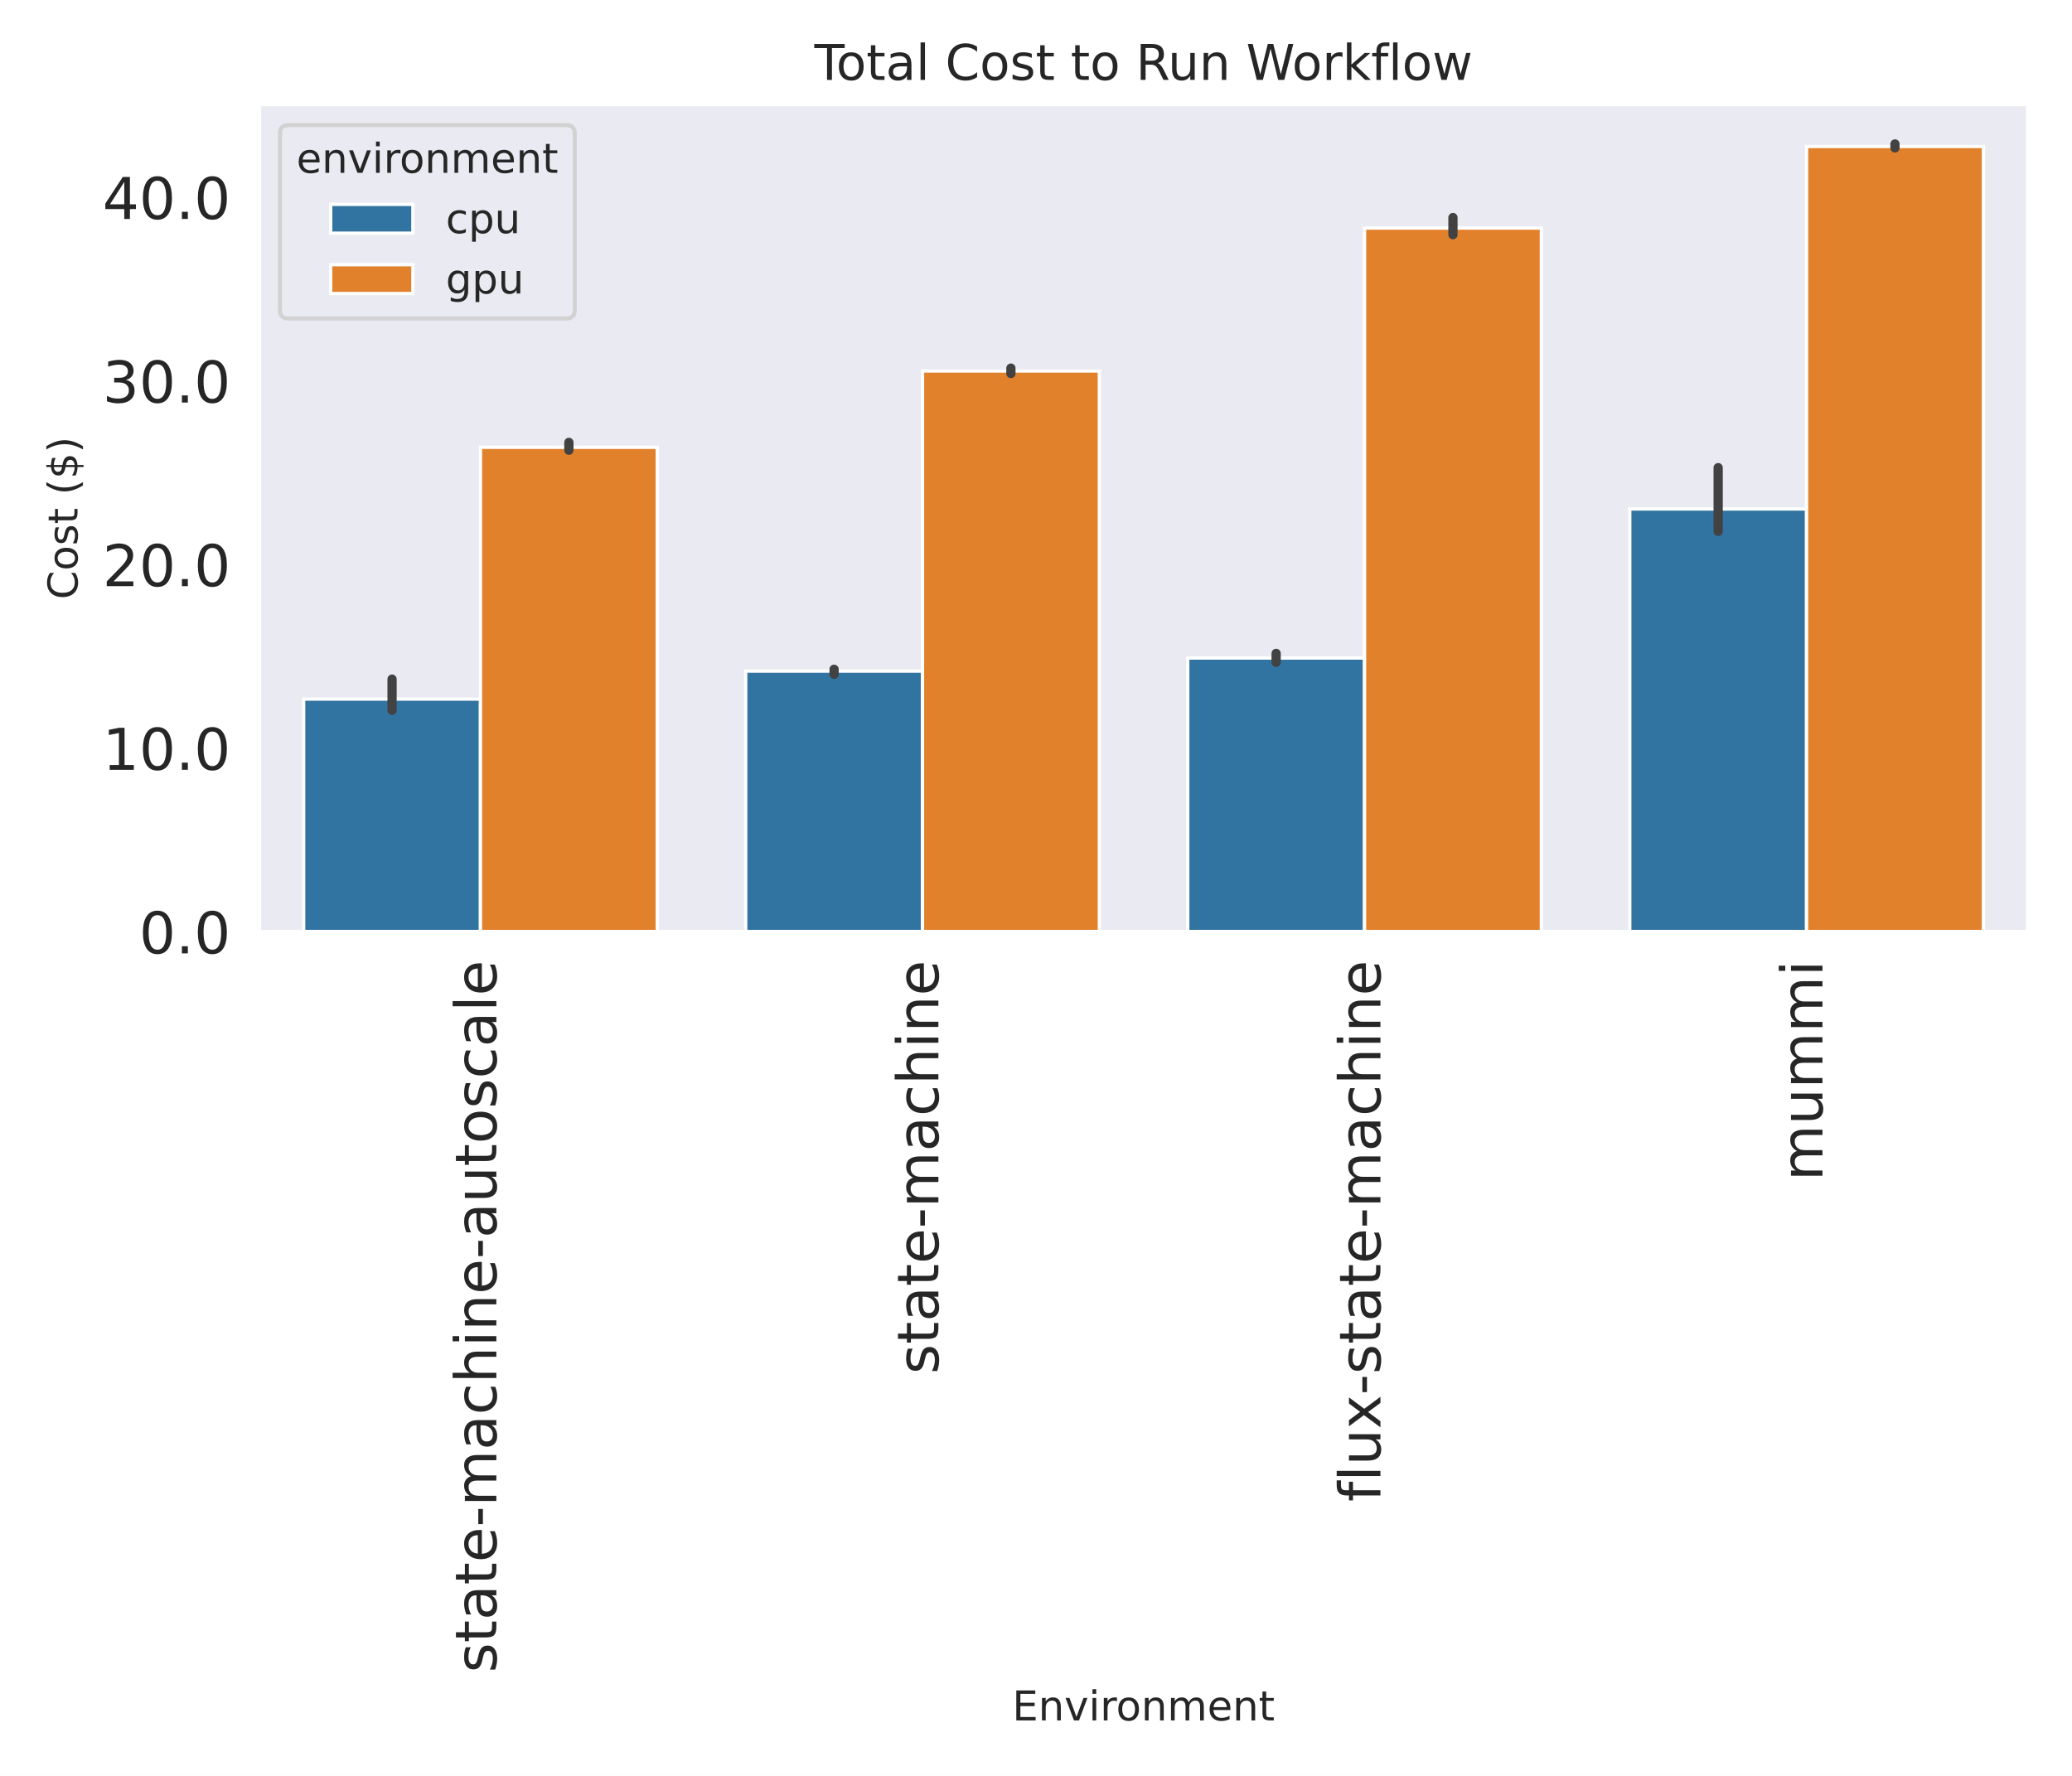
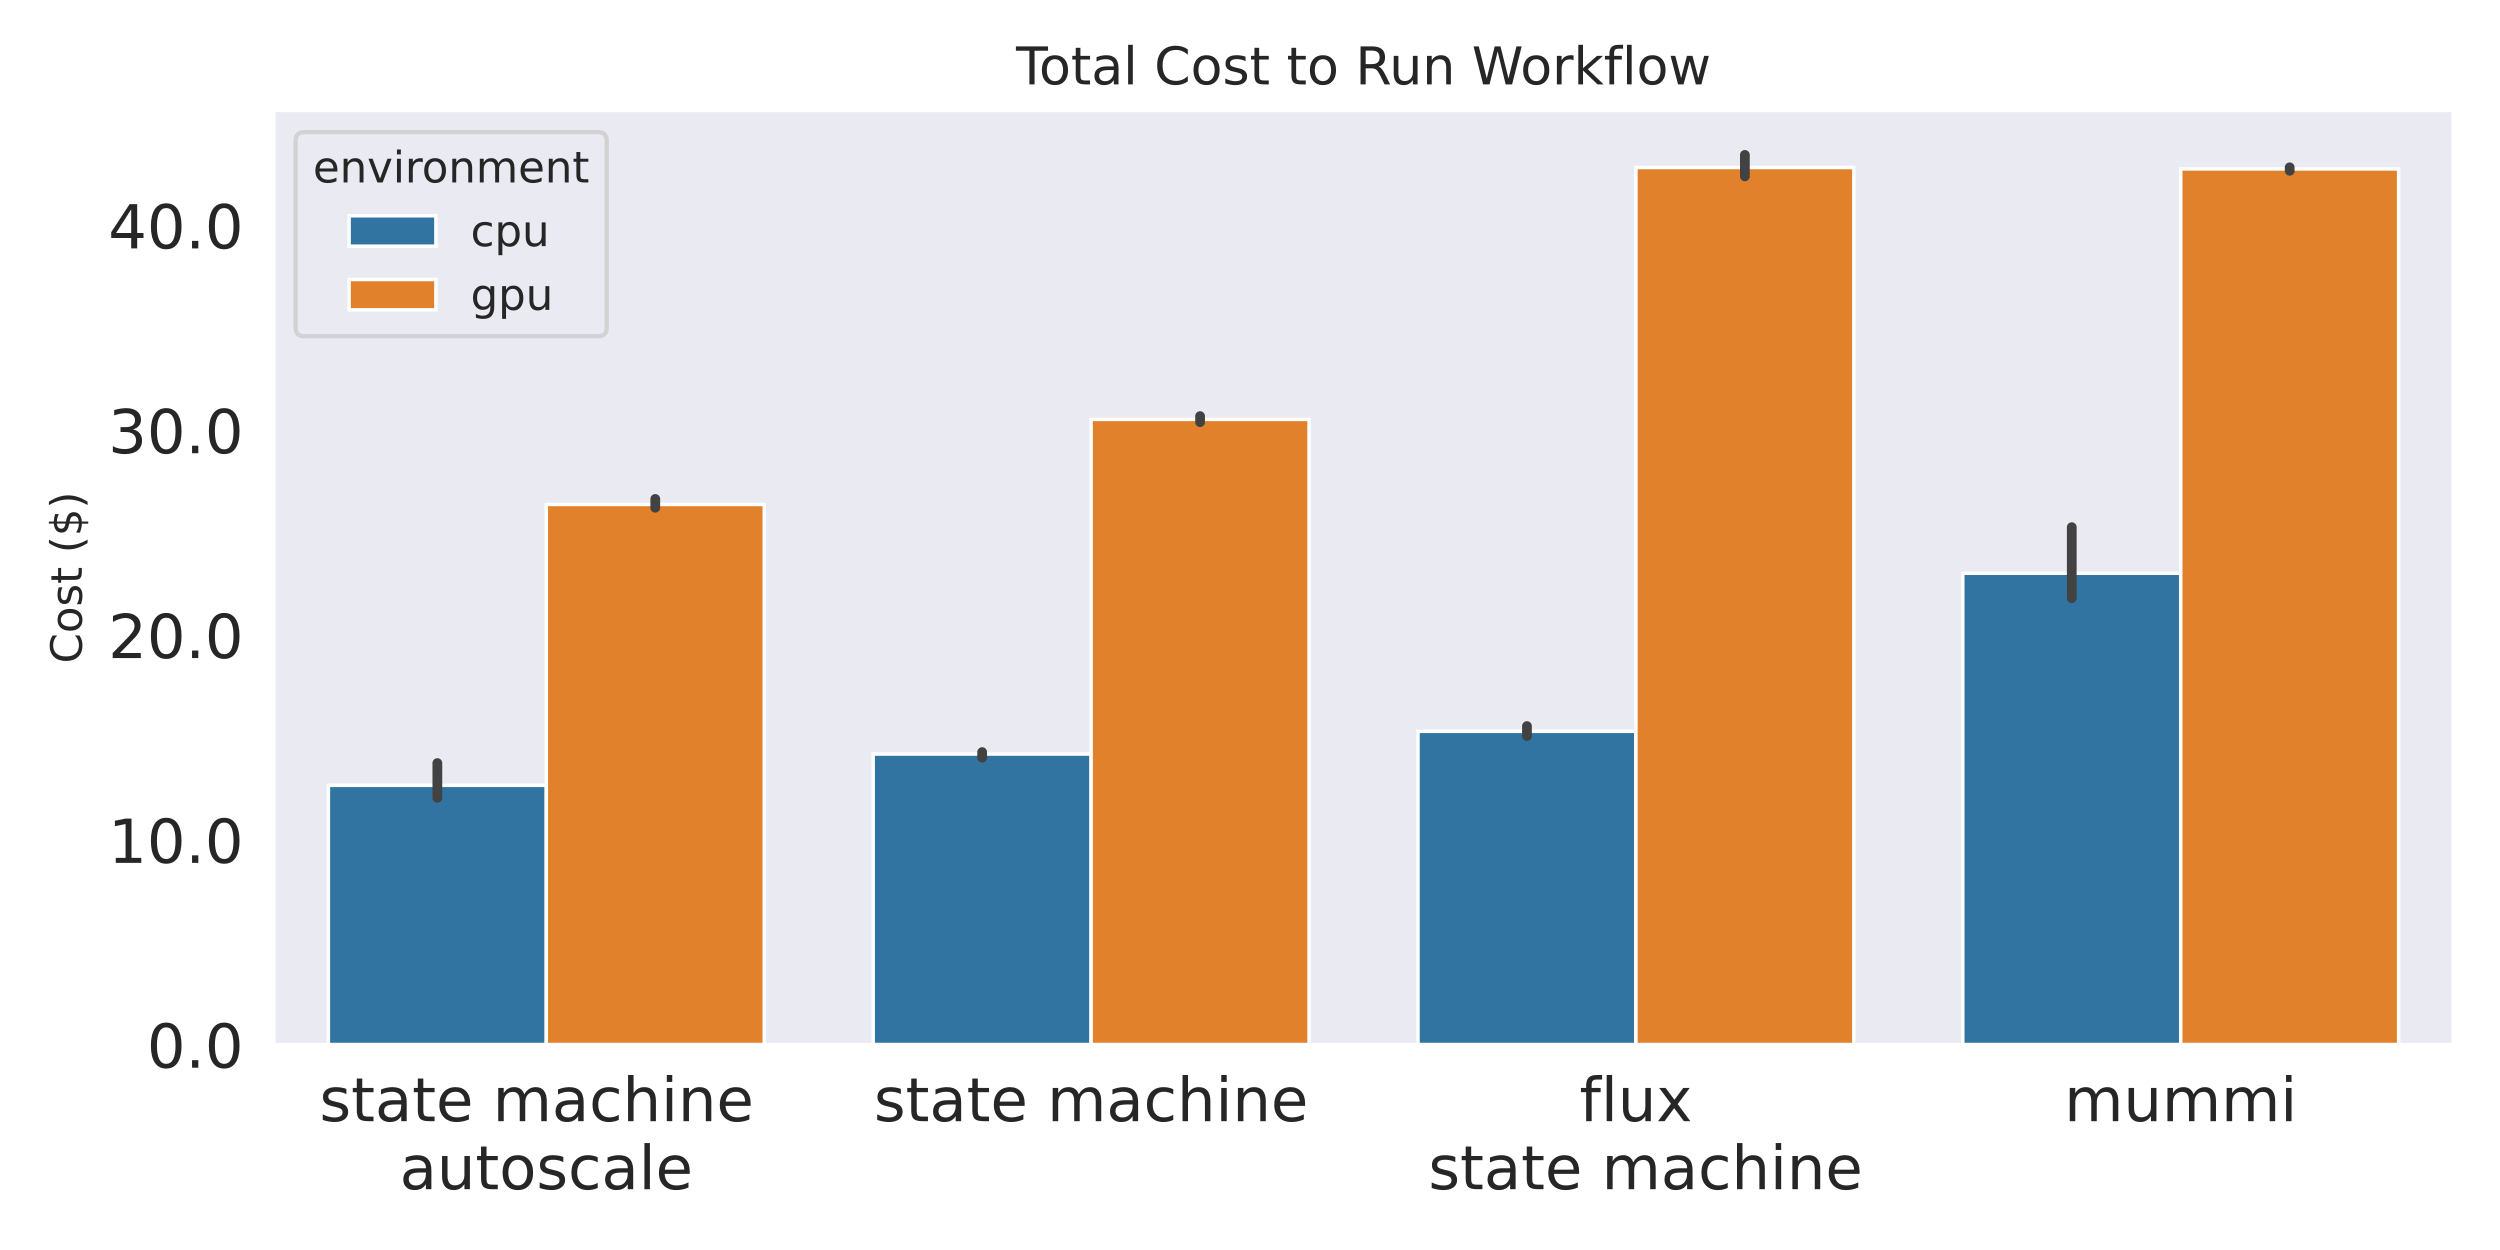
- <svg xmlns="http://www.w3.org/2000/svg" xmlns:xlink="http://www.w3.org/1999/xlink" width="504pt" height="432pt" viewBox="0 0 504 432" version="1.1">
+ <svg xmlns="http://www.w3.org/2000/svg" xmlns:xlink="http://www.w3.org/1999/xlink" width="576pt" height="288pt" viewBox="0 0 576 288" version="1.1">
  <defs>
    <style type="text/css">*{stroke-linejoin: round; stroke-linecap: butt}</style>
  </defs>
  <g id="figure_1">
    <g id="patch_1">
-       <path d="M 0 432  L 504 432  L 504 0  L 0 0  z " style="fill: #ffffff" />
+       <path d="M 0 288  L 576 288  L 576 0  L 0 0  z " style="fill: #ffffff" />
    </g>
    <g id="axes_1">
      <g id="patch_2">
-         <path d="M 63.11 226.6  L 493.2 226.6  L 493.2 25.44  L 63.11 25.44  z " style="fill: #eaeaf2" />
+         <path d="M 63.11 240.68  L 565.2 240.68  L 565.2 25.44  L 63.11 25.44  z " style="fill: #eaeaf2" />
      </g>
      <g id="matplotlib.axis_1">
        <g id="xtick_1">
          <g id="text_1">
-             <g style="fill: #262626" transform="translate(120.7344 406.9091) rotate(-90) scale(0.14 -0.14)">
+             <g style="fill: #262626" transform="translate(73.60859 258.3178) scale(0.14 -0.14)">
              <defs>
                <path id="DejaVuSans-73" d="M 2834 3397  L 2834 2853  Q 2591 2978 2328 3040  Q 2066 3103 1784 3103  Q 1356 3103 1142 2972  Q 928 2841 928 2578  Q 928 2378 1081 2264  Q 1234 2150 1697 2047  L 1894 2003  Q 2506 1872 2764 1633  Q 3022 1394 3022 966  Q 3022 478 2636 193  Q 2250 -91 1575 -91  Q 1294 -91 989 -36  Q 684 19 347 128  L 347 722  Q 666 556 975 473  Q 1284 391 1588 391  Q 1994 391 2212 530  Q 2431 669 2431 922  Q 2431 1156 2273 1281  Q 2116 1406 1581 1522  L 1381 1569  Q 847 1681 609 1914  Q 372 2147 372 2553  Q 372 3047 722 3315  Q 1072 3584 1716 3584  Q 2034 3584 2315 3537  Q 2597 3491 2834 3397  z " transform="scale(0.015625)" />
                <path id="DejaVuSans-74" d="M 1172 4494  L 1172 3500  L 2356 3500  L 2356 3053  L 1172 3053  L 1172 1153  Q 1172 725 1289 603  Q 1406 481 1766 481  L 2356 481  L 2356 0  L 1766 0  Q 1100 0 847 248  Q 594 497 594 1153  L 594 3053  L 172 3053  L 172 3500  L 594 3500  L 594 4494  L 1172 4494  z " transform="scale(0.015625)" />
                <path id="DejaVuSans-61" d="M 2194 1759  Q 1497 1759 1228 1600  Q 959 1441 959 1056  Q 959 750 1161 570  Q 1363 391 1709 391  Q 2188 391 2477 730  Q 2766 1069 2766 1631  L 2766 1759  L 2194 1759  z M 3341 1997  L 3341 0  L 2766 0  L 2766 531  Q 2569 213 2275 61  Q 1981 -91 1556 -91  Q 1019 -91 701 211  Q 384 513 384 1019  Q 384 1609 779 1909  Q 1175 2209 1959 2209  L 2766 2209  L 2766 2266  Q 2766 2663 2505 2880  Q 2244 3097 1772 3097  Q 1472 3097 1187 3025  Q 903 2953 641 2809  L 641 3341  Q 956 3463 1253 3523  Q 1550 3584 1831 3584  Q 2591 3584 2966 3190  Q 3341 2797 3341 1997  z " transform="scale(0.015625)" />
                <path id="DejaVuSans-65" d="M 3597 1894  L 3597 1613  L 953 1613  Q 991 1019 1311 708  Q 1631 397 2203 397  Q 2534 397 2845 478  Q 3156 559 3463 722  L 3463 178  Q 3153 47 2828 -22  Q 2503 -91 2169 -91  Q 1331 -91 842 396  Q 353 884 353 1716  Q 353 2575 817 3079  Q 1281 3584 2069 3584  Q 2775 3584 3186 3129  Q 3597 2675 3597 1894  z M 3022 2063  Q 3016 2534 2758 2815  Q 2500 3097 2075 3097  Q 1594 3097 1305 2825  Q 1016 2553 972 2059  L 3022 2063  z " transform="scale(0.015625)" />
-                 <path id="DejaVuSans-2d" d="M 313 2009  L 1997 2009  L 1997 1497  L 313 1497  L 313 2009  z " transform="scale(0.015625)" />
+                 <path id="DejaVuSans-20" transform="scale(0.015625)" />
                <path id="DejaVuSans-6d" d="M 3328 2828  Q 3544 3216 3844 3400  Q 4144 3584 4550 3584  Q 5097 3584 5394 3201  Q 5691 2819 5691 2113  L 5691 0  L 5113 0  L 5113 2094  Q 5113 2597 4934 2840  Q 4756 3084 4391 3084  Q 3944 3084 3684 2787  Q 3425 2491 3425 1978  L 3425 0  L 2847 0  L 2847 2094  Q 2847 2600 2669 2842  Q 2491 3084 2119 3084  Q 1678 3084 1418 2786  Q 1159 2488 1159 1978  L 1159 0  L 581 0  L 581 3500  L 1159 3500  L 1159 2956  Q 1356 3278 1631 3431  Q 1906 3584 2284 3584  Q 2666 3584 2933 3390  Q 3200 3197 3328 2828  z " transform="scale(0.015625)" />
                <path id="DejaVuSans-63" d="M 3122 3366  L 3122 2828  Q 2878 2963 2633 3030  Q 2388 3097 2138 3097  Q 1578 3097 1268 2742  Q 959 2388 959 1747  Q 959 1106 1268 751  Q 1578 397 2138 397  Q 2388 397 2633 464  Q 2878 531 3122 666  L 3122 134  Q 2881 22 2623 -34  Q 2366 -91 2075 -91  Q 1284 -91 818 406  Q 353 903 353 1747  Q 353 2603 823 3093  Q 1294 3584 2113 3584  Q 2378 3584 2631 3529  Q 2884 3475 3122 3366  z " transform="scale(0.015625)" />
                <path id="DejaVuSans-68" d="M 3513 2113  L 3513 0  L 2938 0  L 2938 2094  Q 2938 2591 2744 2837  Q 2550 3084 2163 3084  Q 1697 3084 1428 2787  Q 1159 2491 1159 1978  L 1159 0  L 581 0  L 581 4863  L 1159 4863  L 1159 2956  Q 1366 3272 1645 3428  Q 1925 3584 2291 3584  Q 2894 3584 3203 3211  Q 3513 2838 3513 2113  z " transform="scale(0.015625)" />
                <path id="DejaVuSans-69" d="M 603 3500  L 1178 3500  L 1178 0  L 603 0  L 603 3500  z M 603 4863  L 1178 4863  L 1178 4134  L 603 4134  L 603 4863  z " transform="scale(0.015625)" />
                <path id="DejaVuSans-6e" d="M 3513 2113  L 3513 0  L 2938 0  L 2938 2094  Q 2938 2591 2744 2837  Q 2550 3084 2163 3084  Q 1697 3084 1428 2787  Q 1159 2491 1159 1978  L 1159 0  L 581 0  L 581 3500  L 1159 3500  L 1159 2956  Q 1366 3272 1645 3428  Q 1925 3584 2291 3584  Q 2894 3584 3203 3211  Q 3513 2838 3513 2113  z " transform="scale(0.015625)" />
-                 <path id="DejaVuSans-75" d="M 544 1381  L 544 3500  L 1119 3500  L 1119 1403  Q 1119 906 1312 657  Q 1506 409 1894 409  Q 2359 409 2629 706  Q 2900 1003 2900 1516  L 2900 3500  L 3475 3500  L 3475 0  L 2900 0  L 2900 538  Q 2691 219 2414 64  Q 2138 -91 1772 -91  Q 1169 -91 856 284  Q 544 659 544 1381  z M 1991 3584  L 1991 3584  z " transform="scale(0.015625)" />
-                 <path id="DejaVuSans-6f" d="M 1959 3097  Q 1497 3097 1228 2736  Q 959 2375 959 1747  Q 959 1119 1226 758  Q 1494 397 1959 397  Q 2419 397 2687 759  Q 2956 1122 2956 1747  Q 2956 2369 2687 2733  Q 2419 3097 1959 3097  z M 1959 3584  Q 2709 3584 3137 3096  Q 3566 2609 3566 1747  Q 3566 888 3137 398  Q 2709 -91 1959 -91  Q 1206 -91 779 398  Q 353 888 353 1747  Q 353 2609 779 3096  Q 1206 3584 1959 3584  z " transform="scale(0.015625)" />
-                 <path id="DejaVuSans-6c" d="M 603 4863  L 1178 4863  L 1178 0  L 603 0  L 603 4863  z " transform="scale(0.015625)" />
              </defs>
              <use xlink:href="#DejaVuSans-73" />
              <use xlink:href="#DejaVuSans-74" x="52.1" />
              <use xlink:href="#DejaVuSans-61" x="91.309" />
              <use xlink:href="#DejaVuSans-74" x="152.588" />
              <use xlink:href="#DejaVuSans-65" x="191.797" />
-               <use xlink:href="#DejaVuSans-2d" x="253.32" />
-               <use xlink:href="#DejaVuSans-6d" x="289.404" />
-               <use xlink:href="#DejaVuSans-61" x="386.816" />
-               <use xlink:href="#DejaVuSans-63" x="448.096" />
-               <use xlink:href="#DejaVuSans-68" x="503.076" />
-               <use xlink:href="#DejaVuSans-69" x="566.455" />
-               <use xlink:href="#DejaVuSans-6e" x="594.238" />
-               <use xlink:href="#DejaVuSans-65" x="657.617" />
-               <use xlink:href="#DejaVuSans-2d" x="719.141" />
-               <use xlink:href="#DejaVuSans-61" x="755.225" />
-               <use xlink:href="#DejaVuSans-75" x="816.504" />
-               <use xlink:href="#DejaVuSans-74" x="879.883" />
-               <use xlink:href="#DejaVuSans-6f" x="919.092" />
-               <use xlink:href="#DejaVuSans-73" x="980.273" />
-               <use xlink:href="#DejaVuSans-63" x="1032.373" />
-               <use xlink:href="#DejaVuSans-61" x="1087.354" />
-               <use xlink:href="#DejaVuSans-6c" x="1148.633" />
-               <use xlink:href="#DejaVuSans-65" x="1176.416" />
+               <use xlink:href="#DejaVuSans-20" x="253.32" />
+               <use xlink:href="#DejaVuSans-6d" x="285.107" />
+               <use xlink:href="#DejaVuSans-61" x="382.52" />
+               <use xlink:href="#DejaVuSans-63" x="443.799" />
+               <use xlink:href="#DejaVuSans-68" x="498.779" />
+               <use xlink:href="#DejaVuSans-69" x="562.158" />
+               <use xlink:href="#DejaVuSans-6e" x="589.941" />
+               <use xlink:href="#DejaVuSans-65" x="653.32" />
+               <use xlink:href="#DejaVuSans-20" x="714.844" />
+             </g>
+             <g style="fill: #262626" transform="translate(92.08094 273.9948) scale(0.14 -0.14)">
+               <defs>
+                 <path id="DejaVuSans-75" d="M 544 1381  L 544 3500  L 1119 3500  L 1119 1403  Q 1119 906 1312 657  Q 1506 409 1894 409  Q 2359 409 2629 706  Q 2900 1003 2900 1516  L 2900 3500  L 3475 3500  L 3475 0  L 2900 0  L 2900 538  Q 2691 219 2414 64  Q 2138 -91 1772 -91  Q 1169 -91 856 284  Q 544 659 544 1381  z M 1991 3584  L 1991 3584  z " transform="scale(0.015625)" />
+                 <path id="DejaVuSans-6f" d="M 1959 3097  Q 1497 3097 1228 2736  Q 959 2375 959 1747  Q 959 1119 1226 758  Q 1494 397 1959 397  Q 2419 397 2687 759  Q 2956 1122 2956 1747  Q 2956 2369 2687 2733  Q 2419 3097 1959 3097  z M 1959 3584  Q 2709 3584 3137 3096  Q 3566 2609 3566 1747  Q 3566 888 3137 398  Q 2709 -91 1959 -91  Q 1206 -91 779 398  Q 353 888 353 1747  Q 353 2609 779 3096  Q 1206 3584 1959 3584  z " transform="scale(0.015625)" />
+                 <path id="DejaVuSans-6c" d="M 603 4863  L 1178 4863  L 1178 0  L 603 0  L 603 4863  z " transform="scale(0.015625)" />
+               </defs>
+               <use xlink:href="#DejaVuSans-61" />
+               <use xlink:href="#DejaVuSans-75" x="61.279" />
+               <use xlink:href="#DejaVuSans-74" x="124.658" />
+               <use xlink:href="#DejaVuSans-6f" x="163.867" />
+               <use xlink:href="#DejaVuSans-73" x="225.049" />
+               <use xlink:href="#DejaVuSans-63" x="277.148" />
+               <use xlink:href="#DejaVuSans-61" x="332.129" />
+               <use xlink:href="#DejaVuSans-6c" x="393.408" />
+               <use xlink:href="#DejaVuSans-65" x="421.191" />
            </g>
          </g>
        </g>
        <g id="xtick_2">
          <g id="text_2">
-             <g style="fill: #262626" transform="translate(228.2569 334.2775) rotate(-90) scale(0.14 -0.14)">
+             <g style="fill: #262626" transform="translate(201.3558 258.3178) scale(0.14 -0.14)">
              <use xlink:href="#DejaVuSans-73" />
              <use xlink:href="#DejaVuSans-74" x="52.1" />
              <use xlink:href="#DejaVuSans-61" x="91.309" />
              <use xlink:href="#DejaVuSans-74" x="152.588" />
              <use xlink:href="#DejaVuSans-65" x="191.797" />
-               <use xlink:href="#DejaVuSans-2d" x="253.32" />
-               <use xlink:href="#DejaVuSans-6d" x="289.404" />
-               <use xlink:href="#DejaVuSans-61" x="386.816" />
-               <use xlink:href="#DejaVuSans-63" x="448.096" />
-               <use xlink:href="#DejaVuSans-68" x="503.076" />
-               <use xlink:href="#DejaVuSans-69" x="566.455" />
-               <use xlink:href="#DejaVuSans-6e" x="594.238" />
-               <use xlink:href="#DejaVuSans-65" x="657.617" />
+               <use xlink:href="#DejaVuSans-20" x="253.32" />
+               <use xlink:href="#DejaVuSans-6d" x="285.107" />
+               <use xlink:href="#DejaVuSans-61" x="382.52" />
+               <use xlink:href="#DejaVuSans-63" x="443.799" />
+               <use xlink:href="#DejaVuSans-68" x="498.779" />
+               <use xlink:href="#DejaVuSans-69" x="562.158" />
+               <use xlink:href="#DejaVuSans-6e" x="589.941" />
+               <use xlink:href="#DejaVuSans-65" x="653.32" />
            </g>
          </g>
        </g>
        <g id="xtick_3">
          <g id="text_3">
-             <g style="fill: #262626" transform="translate(335.7794 365.305) rotate(-90) scale(0.14 -0.14)">
+             <g style="fill: #262626" transform="translate(363.928 258.3178) scale(0.14 -0.14)">
              <defs>
                <path id="DejaVuSans-66" d="M 2375 4863  L 2375 4384  L 1825 4384  Q 1516 4384 1395 4259  Q 1275 4134 1275 3809  L 1275 3500  L 2222 3500  L 2222 3053  L 1275 3053  L 1275 0  L 697 0  L 697 3053  L 147 3053  L 147 3500  L 697 3500  L 697 3744  Q 697 4328 969 4595  Q 1241 4863 1831 4863  L 2375 4863  z " transform="scale(0.015625)" />
                <path id="DejaVuSans-78" d="M 3513 3500  L 2247 1797  L 3578 0  L 2900 0  L 1881 1375  L 863 0  L 184 0  L 1544 1831  L 300 3500  L 978 3500  L 1906 2253  L 2834 3500  L 3513 3500  z " transform="scale(0.015625)" />
              </defs>
              <use xlink:href="#DejaVuSans-66" />
              <use xlink:href="#DejaVuSans-6c" x="35.205" />
              <use xlink:href="#DejaVuSans-75" x="62.988" />
              <use xlink:href="#DejaVuSans-78" x="126.367" />
-               <use xlink:href="#DejaVuSans-2d" x="185.547" />
-               <use xlink:href="#DejaVuSans-73" x="221.631" />
-               <use xlink:href="#DejaVuSans-74" x="273.73" />
-               <use xlink:href="#DejaVuSans-61" x="312.939" />
-               <use xlink:href="#DejaVuSans-74" x="374.219" />
-               <use xlink:href="#DejaVuSans-65" x="413.428" />
-               <use xlink:href="#DejaVuSans-2d" x="474.951" />
-               <use xlink:href="#DejaVuSans-6d" x="511.035" />
-               <use xlink:href="#DejaVuSans-61" x="608.447" />
-               <use xlink:href="#DejaVuSans-63" x="669.727" />
-               <use xlink:href="#DejaVuSans-68" x="724.707" />
-               <use xlink:href="#DejaVuSans-69" x="788.086" />
-               <use xlink:href="#DejaVuSans-6e" x="815.869" />
-               <use xlink:href="#DejaVuSans-65" x="879.248" />
+             </g>
+             <g style="fill: #262626" transform="translate(324.6536 273.9948) scale(0.14 -0.14)">
+               <use xlink:href="#DejaVuSans-20" />
+               <use xlink:href="#DejaVuSans-73" x="31.787" />
+               <use xlink:href="#DejaVuSans-74" x="83.887" />
+               <use xlink:href="#DejaVuSans-61" x="123.096" />
+               <use xlink:href="#DejaVuSans-74" x="184.375" />
+               <use xlink:href="#DejaVuSans-65" x="223.584" />
+               <use xlink:href="#DejaVuSans-20" x="285.107" />
+               <use xlink:href="#DejaVuSans-6d" x="316.895" />
+               <use xlink:href="#DejaVuSans-61" x="414.307" />
+               <use xlink:href="#DejaVuSans-63" x="475.586" />
+               <use xlink:href="#DejaVuSans-68" x="530.566" />
+               <use xlink:href="#DejaVuSans-69" x="593.945" />
+               <use xlink:href="#DejaVuSans-6e" x="621.729" />
+               <use xlink:href="#DejaVuSans-65" x="685.107" />
            </g>
          </g>
        </g>
        <g id="xtick_4">
          <g id="text_4">
-             <g style="fill: #262626" transform="translate(443.3019 287.2725) rotate(-90) scale(0.14 -0.14)">
+             <g style="fill: #262626" transform="translate(475.6025 258.3178) scale(0.14 -0.14)">
              <use xlink:href="#DejaVuSans-6d" />
              <use xlink:href="#DejaVuSans-75" x="97.412" />
              <use xlink:href="#DejaVuSans-6d" x="160.791" />
              <use xlink:href="#DejaVuSans-6d" x="258.203" />
              <use xlink:href="#DejaVuSans-69" x="355.615" />
            </g>
          </g>
        </g>
-         <g id="text_5">
-           <g style="fill: #262626" transform="translate(246.2316 418.5075) scale(0.1 -0.1)">
-             <defs>
-               <path id="DejaVuSans-45" d="M 628 4666  L 3578 4666  L 3578 4134  L 1259 4134  L 1259 2753  L 3481 2753  L 3481 2222  L 1259 2222  L 1259 531  L 3634 531  L 3634 0  L 628 0  L 628 4666  z " transform="scale(0.015625)" />
-               <path id="DejaVuSans-76" d="M 191 3500  L 800 3500  L 1894 563  L 2988 3500  L 3597 3500  L 2284 0  L 1503 0  L 191 3500  z " transform="scale(0.015625)" />
-               <path id="DejaVuSans-72" d="M 2631 2963  Q 2534 3019 2420 3045  Q 2306 3072 2169 3072  Q 1681 3072 1420 2755  Q 1159 2438 1159 1844  L 1159 0  L 581 0  L 581 3500  L 1159 3500  L 1159 2956  Q 1341 3275 1631 3429  Q 1922 3584 2338 3584  Q 2397 3584 2469 3576  Q 2541 3569 2628 3553  L 2631 2963  z " transform="scale(0.015625)" />
-             </defs>
-             <use xlink:href="#DejaVuSans-45" />
-             <use xlink:href="#DejaVuSans-6e" x="63.184" />
-             <use xlink:href="#DejaVuSans-76" x="126.562" />
-             <use xlink:href="#DejaVuSans-69" x="185.742" />
-             <use xlink:href="#DejaVuSans-72" x="213.525" />
-             <use xlink:href="#DejaVuSans-6f" x="252.389" />
-             <use xlink:href="#DejaVuSans-6e" x="313.57" />
-             <use xlink:href="#DejaVuSans-6d" x="376.949" />
-             <use xlink:href="#DejaVuSans-65" x="474.361" />
-             <use xlink:href="#DejaVuSans-6e" x="535.885" />
-             <use xlink:href="#DejaVuSans-74" x="599.264" />
-           </g>
-         </g>
      </g>
      <g id="matplotlib.axis_2">
        <g id="ytick_1">
-           <g id="text_6">
-             <g style="fill: #262626" transform="translate(33.84562 231.9189) scale(0.14 -0.14)">
+           <g id="text_5">
+             <g style="fill: #262626" transform="translate(33.84562 245.9989) scale(0.14 -0.14)">
              <defs>
                <path id="DejaVuSans-30" d="M 2034 4250  Q 1547 4250 1301 3770  Q 1056 3291 1056 2328  Q 1056 1369 1301 889  Q 1547 409 2034 409  Q 2525 409 2770 889  Q 3016 1369 3016 2328  Q 3016 3291 2770 3770  Q 2525 4250 2034 4250  z M 2034 4750  Q 2819 4750 3233 4129  Q 3647 3509 3647 2328  Q 3647 1150 3233 529  Q 2819 -91 2034 -91  Q 1250 -91 836 529  Q 422 1150 422 2328  Q 422 3509 836 4129  Q 1250 4750 2034 4750  z " transform="scale(0.015625)" />
                <path id="DejaVuSans-2e" d="M 684 794  L 1344 794  L 1344 0  L 684 0  L 684 794  z " transform="scale(0.015625)" />
              </defs>
              <use xlink:href="#DejaVuSans-30" />
              <use xlink:href="#DejaVuSans-2e" x="63.623" />
              <use xlink:href="#DejaVuSans-30" x="95.41" />
            </g>
          </g>
        </g>
        <g id="ytick_2">
-           <g id="text_7">
-             <g style="fill: #262626" transform="translate(24.93812 187.2537) scale(0.14 -0.14)">
+           <g id="text_6">
+             <g style="fill: #262626" transform="translate(24.93812 198.8081) scale(0.14 -0.14)">
              <defs>
                <path id="DejaVuSans-31" d="M 794 531  L 1825 531  L 1825 4091  L 703 3866  L 703 4441  L 1819 4666  L 2450 4666  L 2450 531  L 3481 531  L 3481 0  L 794 0  L 794 531  z " transform="scale(0.015625)" />
              </defs>
              <use xlink:href="#DejaVuSans-31" />
              <use xlink:href="#DejaVuSans-30" x="63.623" />
              <use xlink:href="#DejaVuSans-2e" x="127.246" />
              <use xlink:href="#DejaVuSans-30" x="159.033" />
            </g>
          </g>
        </g>
        <g id="ytick_3">
-           <g id="text_8">
-             <g style="fill: #262626" transform="translate(24.93812 142.5885) scale(0.14 -0.14)">
+           <g id="text_7">
+             <g style="fill: #262626" transform="translate(24.93812 151.6173) scale(0.14 -0.14)">
              <defs>
                <path id="DejaVuSans-32" d="M 1228 531  L 3431 531  L 3431 0  L 469 0  L 469 531  Q 828 903 1448 1529  Q 2069 2156 2228 2338  Q 2531 2678 2651 2914  Q 2772 3150 2772 3378  Q 2772 3750 2511 3984  Q 2250 4219 1831 4219  Q 1534 4219 1204 4116  Q 875 4013 500 3803  L 500 4441  Q 881 4594 1212 4672  Q 1544 4750 1819 4750  Q 2544 4750 2975 4387  Q 3406 4025 3406 3419  Q 3406 3131 3298 2873  Q 3191 2616 2906 2266  Q 2828 2175 2409 1742  Q 1991 1309 1228 531  z " transform="scale(0.015625)" />
              </defs>
              <use xlink:href="#DejaVuSans-32" />
              <use xlink:href="#DejaVuSans-30" x="63.623" />
              <use xlink:href="#DejaVuSans-2e" x="127.246" />
              <use xlink:href="#DejaVuSans-30" x="159.033" />
            </g>
          </g>
        </g>
        <g id="ytick_4">
-           <g id="text_9">
-             <g style="fill: #262626" transform="translate(24.93812 97.92337) scale(0.14 -0.14)">
+           <g id="text_8">
+             <g style="fill: #262626" transform="translate(24.93812 104.4265) scale(0.14 -0.14)">
              <defs>
                <path id="DejaVuSans-33" d="M 2597 2516  Q 3050 2419 3304 2112  Q 3559 1806 3559 1356  Q 3559 666 3084 287  Q 2609 -91 1734 -91  Q 1441 -91 1130 -33  Q 819 25 488 141  L 488 750  Q 750 597 1062 519  Q 1375 441 1716 441  Q 2309 441 2620 675  Q 2931 909 2931 1356  Q 2931 1769 2642 2001  Q 2353 2234 1838 2234  L 1294 2234  L 1294 2753  L 1863 2753  Q 2328 2753 2575 2939  Q 2822 3125 2822 3475  Q 2822 3834 2567 4026  Q 2313 4219 1838 4219  Q 1578 4219 1281 4162  Q 984 4106 628 3988  L 628 4550  Q 988 4650 1302 4700  Q 1616 4750 1894 4750  Q 2613 4750 3031 4423  Q 3450 4097 3450 3541  Q 3450 3153 3228 2886  Q 3006 2619 2597 2516  z " transform="scale(0.015625)" />
              </defs>
              <use xlink:href="#DejaVuSans-33" />
              <use xlink:href="#DejaVuSans-30" x="63.623" />
              <use xlink:href="#DejaVuSans-2e" x="127.246" />
              <use xlink:href="#DejaVuSans-30" x="159.033" />
            </g>
          </g>
        </g>
        <g id="ytick_5">
-           <g id="text_10">
-             <g style="fill: #262626" transform="translate(24.93812 53.25819) scale(0.14 -0.14)">
+           <g id="text_9">
+             <g style="fill: #262626" transform="translate(24.93812 57.23574) scale(0.14 -0.14)">
              <defs>
                <path id="DejaVuSans-34" d="M 2419 4116  L 825 1625  L 2419 1625  L 2419 4116  z M 2253 4666  L 3047 4666  L 3047 1625  L 3713 1625  L 3713 1100  L 3047 1100  L 3047 0  L 2419 0  L 2419 1100  L 313 1100  L 313 1709  L 2253 4666  z " transform="scale(0.015625)" />
              </defs>
              <use xlink:href="#DejaVuSans-34" />
              <use xlink:href="#DejaVuSans-30" x="63.623" />
              <use xlink:href="#DejaVuSans-2e" x="127.246" />
              <use xlink:href="#DejaVuSans-30" x="159.033" />
            </g>
          </g>
        </g>
-         <g id="text_11">
-           <g style="fill: #262626" transform="translate(18.85844 145.8075) rotate(-90) scale(0.1 -0.1)">
+         <g id="text_10">
+           <g style="fill: #262626" transform="translate(18.85844 152.8475) rotate(-90) scale(0.1 -0.1)">
            <defs>
              <path id="DejaVuSans-43" d="M 4122 4306  L 4122 3641  Q 3803 3938 3442 4084  Q 3081 4231 2675 4231  Q 1875 4231 1450 3742  Q 1025 3253 1025 2328  Q 1025 1406 1450 917  Q 1875 428 2675 428  Q 3081 428 3442 575  Q 3803 722 4122 1019  L 4122 359  Q 3791 134 3420 21  Q 3050 -91 2638 -91  Q 1578 -91 968 557  Q 359 1206 359 2328  Q 359 3453 968 4101  Q 1578 4750 2638 4750  Q 3056 4750 3426 4639  Q 3797 4528 4122 4306  z " transform="scale(0.015625)" />
-               <path id="DejaVuSans-20" transform="scale(0.015625)" />
              <path id="DejaVuSans-28" d="M 1984 4856  Q 1566 4138 1362 3434  Q 1159 2731 1159 2009  Q 1159 1288 1364 580  Q 1569 -128 1984 -844  L 1484 -844  Q 1016 -109 783 600  Q 550 1309 550 2009  Q 550 2706 781 3412  Q 1013 4119 1484 4856  L 1984 4856  z " transform="scale(0.015625)" />
              <path id="DejaVuSans-24" d="M 2163 -941  L 1850 -941  L 1847 0  Q 1519 6 1191 76  Q 863 147 531 288  L 531 850  Q 850 650 1176 548  Q 1503 447 1850 444  L 1850 1869  Q 1159 1981 845 2250  Q 531 2519 531 2988  Q 531 3497 872 3790  Q 1213 4084 1850 4128  L 1850 4863  L 2163 4863  L 2163 4138  Q 2453 4125 2725 4076  Q 2997 4028 3256 3944  L 3256 3397  Q 2997 3528 2723 3600  Q 2450 3672 2163 3684  L 2163 2350  Q 2872 2241 3206 1959  Q 3541 1678 3541 1191  Q 3541 663 3186 358  Q 2831 53 2163 6  L 2163 -941  z M 1850 2406  L 1850 3688  Q 1488 3647 1297 3481  Q 1106 3316 1106 3041  Q 1106 2772 1282 2622  Q 1459 2472 1850 2406  z M 2163 1806  L 2163 453  Q 2559 506 2761 678  Q 2963 850 2963 1131  Q 2963 1406 2770 1568  Q 2578 1731 2163 1806  z " transform="scale(0.015625)" />
              <path id="DejaVuSans-29" d="M 513 4856  L 1013 4856  Q 1481 4119 1714 3412  Q 1947 2706 1947 2009  Q 1947 1309 1714 600  Q 1481 -109 1013 -844  L 513 -844  Q 928 -128 1133 580  Q 1338 1288 1338 2009  Q 1338 2731 1133 3434  Q 928 4138 513 4856  z " transform="scale(0.015625)" />
            </defs>
            <use xlink:href="#DejaVuSans-43" />
            <use xlink:href="#DejaVuSans-6f" x="69.824" />
            <use xlink:href="#DejaVuSans-73" x="131.006" />
            <use xlink:href="#DejaVuSans-74" x="183.105" />
            <use xlink:href="#DejaVuSans-20" x="222.314" />
            <use xlink:href="#DejaVuSans-28" x="254.102" />
            <use xlink:href="#DejaVuSans-24" x="293.115" />
            <use xlink:href="#DejaVuSans-29" x="356.738" />
          </g>
        </g>
      </g>
      <g id="patch_3">
-         <path d="M 73.862 226.6  L 116.871 226.6  L 116.871 170.064  L 73.862 170.064  z " clip-path="url(#p03634ea01e)" style="fill: #3274a1; stroke: #ffffff; stroke-width: 0.8; stroke-linejoin: miter" />
+         <path d="M 75.662 240.68  L 125.871 240.68  L 125.871 180.947  L 75.662 180.947  z " clip-path="url(#peffd239507)" style="fill: #3274a1; stroke: #ffffff; stroke-width: 0.8; stroke-linejoin: miter" />
      </g>
      <g id="patch_4">
-         <path d="M 181.385 226.6  L 224.394 226.6  L 224.394 163.242  L 181.385 163.242  z " clip-path="url(#p03634ea01e)" style="fill: #3274a1; stroke: #ffffff; stroke-width: 0.8; stroke-linejoin: miter" />
+         <path d="M 201.185 240.68  L 251.394 240.68  L 251.394 173.74  L 201.185 173.74  z " clip-path="url(#peffd239507)" style="fill: #3274a1; stroke: #ffffff; stroke-width: 0.8; stroke-linejoin: miter" />
      </g>
      <g id="patch_5">
-         <path d="M 288.907 226.6  L 331.916 226.6  L 331.916 160.072  L 288.907 160.072  z " clip-path="url(#p03634ea01e)" style="fill: #3274a1; stroke: #ffffff; stroke-width: 0.8; stroke-linejoin: miter" />
+         <path d="M 326.707 240.68  L 376.916 240.68  L 376.916 168.493  L 326.707 168.493  z " clip-path="url(#peffd239507)" style="fill: #3274a1; stroke: #ffffff; stroke-width: 0.8; stroke-linejoin: miter" />
      </g>
      <g id="patch_6">
-         <path d="M 396.43 226.6  L 439.439 226.6  L 439.439 123.809  L 396.43 123.809  z " clip-path="url(#p03634ea01e)" style="fill: #3274a1; stroke: #ffffff; stroke-width: 0.8; stroke-linejoin: miter" />
+         <path d="M 452.23 240.68  L 502.439 240.68  L 502.439 132.077  L 452.23 132.077  z " clip-path="url(#peffd239507)" style="fill: #3274a1; stroke: #ffffff; stroke-width: 0.8; stroke-linejoin: miter" />
      </g>
      <g id="patch_7">
-         <path d="M 116.871 226.6  L 159.88 226.6  L 159.88 108.809  L 116.871 108.809  z " clip-path="url(#p03634ea01e)" style="fill: #e1812c; stroke: #ffffff; stroke-width: 0.8; stroke-linejoin: miter" />
+         <path d="M 125.871 240.68  L 176.08 240.68  L 176.08 116.229  L 125.871 116.229  z " clip-path="url(#peffd239507)" style="fill: #e1812c; stroke: #ffffff; stroke-width: 0.8; stroke-linejoin: miter" />
      </g>
      <g id="patch_8">
-         <path d="M 224.394 226.6  L 267.403 226.6  L 267.403 90.254  L 224.394 90.254  z " clip-path="url(#p03634ea01e)" style="fill: #e1812c; stroke: #ffffff; stroke-width: 0.8; stroke-linejoin: miter" />
+         <path d="M 251.394 240.68  L 301.603 240.68  L 301.603 96.625  L 251.394 96.625  z " clip-path="url(#peffd239507)" style="fill: #e1812c; stroke: #ffffff; stroke-width: 0.8; stroke-linejoin: miter" />
      </g>
      <g id="patch_9">
-         <path d="M 331.916 226.6  L 374.925 226.6  L 374.925 55.479  L 331.916 55.479  z " clip-path="url(#p03634ea01e)" style="fill: #e1812c; stroke: #ffffff; stroke-width: 0.8; stroke-linejoin: miter" />
+         <path d="M 376.916 240.68  L 427.125 240.68  L 427.125 38.604  L 376.916 38.604  z " clip-path="url(#peffd239507)" style="fill: #e1812c; stroke: #ffffff; stroke-width: 0.8; stroke-linejoin: miter" />
      </g>
      <g id="patch_10">
-         <path d="M 439.439 226.6  L 482.448 226.6  L 482.448 35.637  L 439.439 35.637  z " clip-path="url(#p03634ea01e)" style="fill: #e1812c; stroke: #ffffff; stroke-width: 0.8; stroke-linejoin: miter" />
+         <path d="M 502.439 240.68  L 552.648 240.68  L 552.648 38.919  L 502.439 38.919  z " clip-path="url(#peffd239507)" style="fill: #e1812c; stroke: #ffffff; stroke-width: 0.8; stroke-linejoin: miter" />
      </g>
      <g id="patch_11">
-         <path d="M 116.871 226.6  L 116.871 226.6  L 116.871 226.6  L 116.871 226.6  z " clip-path="url(#p03634ea01e)" style="fill: #3274a1; stroke: #ffffff; stroke-width: 0.8; stroke-linejoin: miter" />
+         <path d="M 125.871 240.68  L 125.871 240.68  L 125.871 240.68  L 125.871 240.68  z " clip-path="url(#peffd239507)" style="fill: #3274a1; stroke: #ffffff; stroke-width: 0.8; stroke-linejoin: miter" />
      </g>
      <g id="patch_12">
-         <path d="M 116.871 226.6  L 116.871 226.6  L 116.871 226.6  L 116.871 226.6  z " clip-path="url(#p03634ea01e)" style="fill: #e1812c; stroke: #ffffff; stroke-width: 0.8; stroke-linejoin: miter" />
+         <path d="M 125.871 240.68  L 125.871 240.68  L 125.871 240.68  L 125.871 240.68  z " clip-path="url(#peffd239507)" style="fill: #e1812c; stroke: #ffffff; stroke-width: 0.8; stroke-linejoin: miter" />
      </g>
      <g id="line2d_1">
-         <path d="M 95.367 172.783  L 95.367 165.202  " clip-path="url(#p03634ea01e)" style="fill: none; stroke: #424242; stroke-width: 2.25; stroke-linecap: round" />
+         <path d="M 100.767 183.82  L 100.767 175.81  " clip-path="url(#peffd239507)" style="fill: none; stroke: #424242; stroke-width: 2.25; stroke-linecap: round" />
      </g>
      <g id="line2d_2">
-         <path d="M 202.889 164.024  L 202.889 162.805  " clip-path="url(#p03634ea01e)" style="fill: none; stroke: #424242; stroke-width: 2.25; stroke-linecap: round" />
+         <path d="M 226.289 174.565  L 226.289 173.278  " clip-path="url(#peffd239507)" style="fill: none; stroke: #424242; stroke-width: 2.25; stroke-linecap: round" />
      </g>
      <g id="line2d_3">
-         <path d="M 310.412 161.105  L 310.412 158.935  " clip-path="url(#p03634ea01e)" style="fill: none; stroke: #424242; stroke-width: 2.25; stroke-linecap: round" />
+         <path d="M 351.812 169.591  L 351.812 167.283  " clip-path="url(#peffd239507)" style="fill: none; stroke: #424242; stroke-width: 2.25; stroke-linecap: round" />
      </g>
      <g id="line2d_4">
-         <path d="M 417.934 129.258  L 417.934 113.757  " clip-path="url(#p03634ea01e)" style="fill: none; stroke: #424242; stroke-width: 2.25; stroke-linecap: round" />
+         <path d="M 477.334 137.834  L 477.334 121.456  " clip-path="url(#peffd239507)" style="fill: none; stroke: #424242; stroke-width: 2.25; stroke-linecap: round" />
      </g>
      <g id="line2d_5">
-         <path d="M 138.376 109.522  L 138.376 107.604  " clip-path="url(#p03634ea01e)" style="fill: none; stroke: #424242; stroke-width: 2.25; stroke-linecap: round" />
+         <path d="M 150.976 116.982  L 150.976 114.955  " clip-path="url(#peffd239507)" style="fill: none; stroke: #424242; stroke-width: 2.25; stroke-linecap: round" />
      </g>
      <g id="line2d_6">
-         <path d="M 245.898 90.862  L 245.898 89.541  " clip-path="url(#p03634ea01e)" style="fill: none; stroke: #424242; stroke-width: 2.25; stroke-linecap: round" />
+         <path d="M 276.498 97.267  L 276.498 95.871  " clip-path="url(#peffd239507)" style="fill: none; stroke: #424242; stroke-width: 2.25; stroke-linecap: round" />
      </g>
      <g id="line2d_7">
-         <path d="M 353.421 57.095  L 353.421 52.916  " clip-path="url(#p03634ea01e)" style="fill: none; stroke: #424242; stroke-width: 2.25; stroke-linecap: round" />
+         <path d="M 402.021 40.635  L 402.021 35.69  " clip-path="url(#peffd239507)" style="fill: none; stroke: #424242; stroke-width: 2.25; stroke-linecap: round" />
      </g>
      <g id="line2d_8">
-         <path d="M 460.943 35.981  L 460.943 35.019  " clip-path="url(#p03634ea01e)" style="fill: none; stroke: #424242; stroke-width: 2.25; stroke-linecap: round" />
+         <path d="M 527.543 39.35  L 527.543 38.55  " clip-path="url(#peffd239507)" style="fill: none; stroke: #424242; stroke-width: 2.25; stroke-linecap: round" />
      </g>
      <g id="patch_13">
-         <path d="M 63.11 226.6  L 63.11 25.44  " style="fill: none; stroke: #ffffff; stroke-width: 0.8; stroke-linejoin: miter; stroke-linecap: square" />
+         <path d="M 63.11 240.68  L 63.11 25.44  " style="fill: none; stroke: #ffffff; stroke-width: 0.8; stroke-linejoin: miter; stroke-linecap: square" />
      </g>
      <g id="patch_14">
-         <path d="M 493.2 226.6  L 493.2 25.44  " style="fill: none; stroke: #ffffff; stroke-width: 0.8; stroke-linejoin: miter; stroke-linecap: square" />
+         <path d="M 565.2 240.68  L 565.2 25.44  " style="fill: none; stroke: #ffffff; stroke-width: 0.8; stroke-linejoin: miter; stroke-linecap: square" />
      </g>
      <g id="patch_15">
-         <path d="M 63.11 226.6  L 493.2 226.6  " style="fill: none; stroke: #ffffff; stroke-width: 0.8; stroke-linejoin: miter; stroke-linecap: square" />
+         <path d="M 63.11 240.68  L 565.2 240.68  " style="fill: none; stroke: #ffffff; stroke-width: 0.8; stroke-linejoin: miter; stroke-linecap: square" />
      </g>
      <g id="patch_16">
-         <path d="M 63.11 25.44  L 493.2 25.44  " style="fill: none; stroke: #ffffff; stroke-width: 0.8; stroke-linejoin: miter; stroke-linecap: square" />
-       </g>
-       <g id="text_12">
-         <g style="fill: #262626" transform="translate(198.1 19.44) scale(0.12 -0.12)">
+         <path d="M 63.11 25.44  L 565.2 25.44  " style="fill: none; stroke: #ffffff; stroke-width: 0.8; stroke-linejoin: miter; stroke-linecap: square" />
+       </g>
+       <g id="text_11">
+         <g style="fill: #262626" transform="translate(234.1 19.44) scale(0.12 -0.12)">
          <defs>
            <path id="DejaVuSans-54" d="M -19 4666  L 3928 4666  L 3928 4134  L 2272 4134  L 2272 0  L 1638 0  L 1638 4134  L -19 4134  L -19 4666  z " transform="scale(0.015625)" />
            <path id="DejaVuSans-52" d="M 2841 2188  Q 3044 2119 3236 1894  Q 3428 1669 3622 1275  L 4263 0  L 3584 0  L 2988 1197  Q 2756 1666 2539 1819  Q 2322 1972 1947 1972  L 1259 1972  L 1259 0  L 628 0  L 628 4666  L 2053 4666  Q 2853 4666 3247 4331  Q 3641 3997 3641 3322  Q 3641 2881 3436 2590  Q 3231 2300 2841 2188  z M 1259 4147  L 1259 2491  L 2053 2491  Q 2509 2491 2742 2702  Q 2975 2913 2975 3322  Q 2975 3731 2742 3939  Q 2509 4147 2053 4147  L 1259 4147  z " transform="scale(0.015625)" />
            <path id="DejaVuSans-57" d="M 213 4666  L 850 4666  L 1831 722  L 2809 4666  L 3519 4666  L 4500 722  L 5478 4666  L 6119 4666  L 4947 0  L 4153 0  L 3169 4050  L 2175 0  L 1381 0  L 213 4666  z " transform="scale(0.015625)" />
+             <path id="DejaVuSans-72" d="M 2631 2963  Q 2534 3019 2420 3045  Q 2306 3072 2169 3072  Q 1681 3072 1420 2755  Q 1159 2438 1159 1844  L 1159 0  L 581 0  L 581 3500  L 1159 3500  L 1159 2956  Q 1341 3275 1631 3429  Q 1922 3584 2338 3584  Q 2397 3584 2469 3576  Q 2541 3569 2628 3553  L 2631 2963  z " transform="scale(0.015625)" />
            <path id="DejaVuSans-6b" d="M 581 4863  L 1159 4863  L 1159 1991  L 2875 3500  L 3609 3500  L 1753 1863  L 3688 0  L 2938 0  L 1159 1709  L 1159 0  L 581 0  L 581 4863  z " transform="scale(0.015625)" />
            <path id="DejaVuSans-77" d="M 269 3500  L 844 3500  L 1563 769  L 2278 3500  L 2956 3500  L 3675 769  L 4391 3500  L 4966 3500  L 4050 0  L 3372 0  L 2619 2869  L 1863 0  L 1184 0  L 269 3500  z " transform="scale(0.015625)" />
          </defs>
          <use xlink:href="#DejaVuSans-54" />
          <use xlink:href="#DejaVuSans-6f" x="44.084" />
          <use xlink:href="#DejaVuSans-74" x="105.266" />
          <use xlink:href="#DejaVuSans-61" x="144.475" />
          <use xlink:href="#DejaVuSans-6c" x="205.754" />
          <use xlink:href="#DejaVuSans-20" x="233.537" />
          <use xlink:href="#DejaVuSans-43" x="265.324" />
          <use xlink:href="#DejaVuSans-6f" x="335.148" />
          <use xlink:href="#DejaVuSans-73" x="396.33" />
          <use xlink:href="#DejaVuSans-74" x="448.43" />
          <use xlink:href="#DejaVuSans-20" x="487.639" />
          <use xlink:href="#DejaVuSans-74" x="519.426" />
          <use xlink:href="#DejaVuSans-6f" x="558.635" />
          <use xlink:href="#DejaVuSans-20" x="619.816" />
          <use xlink:href="#DejaVuSans-52" x="651.604" />
          <use xlink:href="#DejaVuSans-75" x="716.586" />
          <use xlink:href="#DejaVuSans-6e" x="779.965" />
          <use xlink:href="#DejaVuSans-20" x="843.344" />
          <use xlink:href="#DejaVuSans-57" x="875.131" />
          <use xlink:href="#DejaVuSans-6f" x="968.133" />
          <use xlink:href="#DejaVuSans-72" x="1029.314" />
          <use xlink:href="#DejaVuSans-6b" x="1070.428" />
          <use xlink:href="#DejaVuSans-66" x="1128.338" />
          <use xlink:href="#DejaVuSans-6c" x="1163.543" />
          <use xlink:href="#DejaVuSans-6f" x="1191.326" />
          <use xlink:href="#DejaVuSans-77" x="1252.508" />
        </g>
      </g>
      <g id="legend_1">
        <g id="patch_17">
          <path d="M 70.11 77.474  L 137.791 77.474  Q 139.791 77.474 139.791 75.474  L 139.791 32.44  Q 139.791 30.44 137.791 30.44  L 70.11 30.44  Q 68.11 30.44 68.11 32.44  L 68.11 75.474  Q 68.11 77.474 70.11 77.474  z " style="fill: #eaeaf2; opacity: 0.8; stroke: #cccccc; stroke-linejoin: miter" />
        </g>
-         <g id="text_13">
+         <g id="text_12">
          <g style="fill: #262626" transform="translate(72.11 42.03844) scale(0.1 -0.1)">
+             <defs>
+               <path id="DejaVuSans-76" d="M 191 3500  L 800 3500  L 1894 563  L 2988 3500  L 3597 3500  L 2284 0  L 1503 0  L 191 3500  z " transform="scale(0.015625)" />
+             </defs>
            <use xlink:href="#DejaVuSans-65" />
            <use xlink:href="#DejaVuSans-6e" x="61.523" />
            <use xlink:href="#DejaVuSans-76" x="124.902" />
            <use xlink:href="#DejaVuSans-69" x="184.082" />
            <use xlink:href="#DejaVuSans-72" x="211.865" />
            <use xlink:href="#DejaVuSans-6f" x="250.729" />
            <use xlink:href="#DejaVuSans-6e" x="311.91" />
            <use xlink:href="#DejaVuSans-6d" x="375.289" />
            <use xlink:href="#DejaVuSans-65" x="472.701" />
            <use xlink:href="#DejaVuSans-6e" x="534.225" />
            <use xlink:href="#DejaVuSans-74" x="597.604" />
          </g>
        </g>
        <g id="patch_18">
          <path d="M 80.433 56.717  L 100.433 56.717  L 100.433 49.717  L 80.433 49.717  z " style="fill: #3274a1; stroke: #ffffff; stroke-width: 0.8; stroke-linejoin: miter" />
        </g>
-         <g id="text_14">
+         <g id="text_13">
          <g style="fill: #262626" transform="translate(108.4334 56.71656) scale(0.1 -0.1)">
            <defs>
              <path id="DejaVuSans-70" d="M 1159 525  L 1159 -1331  L 581 -1331  L 581 3500  L 1159 3500  L 1159 2969  Q 1341 3281 1617 3432  Q 1894 3584 2278 3584  Q 2916 3584 3314 3078  Q 3713 2572 3713 1747  Q 3713 922 3314 415  Q 2916 -91 2278 -91  Q 1894 -91 1617 61  Q 1341 213 1159 525  z M 3116 1747  Q 3116 2381 2855 2742  Q 2594 3103 2138 3103  Q 1681 3103 1420 2742  Q 1159 2381 1159 1747  Q 1159 1113 1420 752  Q 1681 391 2138 391  Q 2594 391 2855 752  Q 3116 1113 3116 1747  z " transform="scale(0.015625)" />
            </defs>
            <use xlink:href="#DejaVuSans-63" />
            <use xlink:href="#DejaVuSans-70" x="54.98" />
            <use xlink:href="#DejaVuSans-75" x="118.457" />
          </g>
        </g>
        <g id="patch_19">
          <path d="M 80.433 71.395  L 100.433 71.395  L 100.433 64.395  L 80.433 64.395  z " style="fill: #e1812c; stroke: #ffffff; stroke-width: 0.8; stroke-linejoin: miter" />
        </g>
-         <g id="text_15">
+         <g id="text_14">
          <g style="fill: #262626" transform="translate(108.4334 71.39469) scale(0.1 -0.1)">
            <defs>
              <path id="DejaVuSans-67" d="M 2906 1791  Q 2906 2416 2648 2759  Q 2391 3103 1925 3103  Q 1463 3103 1205 2759  Q 947 2416 947 1791  Q 947 1169 1205 825  Q 1463 481 1925 481  Q 2391 481 2648 825  Q 2906 1169 2906 1791  z M 3481 434  Q 3481 -459 3084 -895  Q 2688 -1331 1869 -1331  Q 1566 -1331 1297 -1286  Q 1028 -1241 775 -1147  L 775 -588  Q 1028 -725 1275 -790  Q 1522 -856 1778 -856  Q 2344 -856 2625 -561  Q 2906 -266 2906 331  L 2906 616  Q 2728 306 2450 153  Q 2172 0 1784 0  Q 1141 0 747 490  Q 353 981 353 1791  Q 353 2603 747 3093  Q 1141 3584 1784 3584  Q 2172 3584 2450 3431  Q 2728 3278 2906 2969  L 2906 3500  L 3481 3500  L 3481 434  z " transform="scale(0.015625)" />
            </defs>
            <use xlink:href="#DejaVuSans-67" />
            <use xlink:href="#DejaVuSans-70" x="63.477" />
            <use xlink:href="#DejaVuSans-75" x="126.953" />
          </g>
        </g>
      </g>
    </g>
  </g>
  <defs>
-     <clipPath id="p03634ea01e">
-       <rect x="63.11" y="25.44" width="430.09" height="201.16" />
+     <clipPath id="peffd239507">
+       <rect x="63.11" y="25.44" width="502.09" height="215.24" />
    </clipPath>
  </defs>
</svg>
